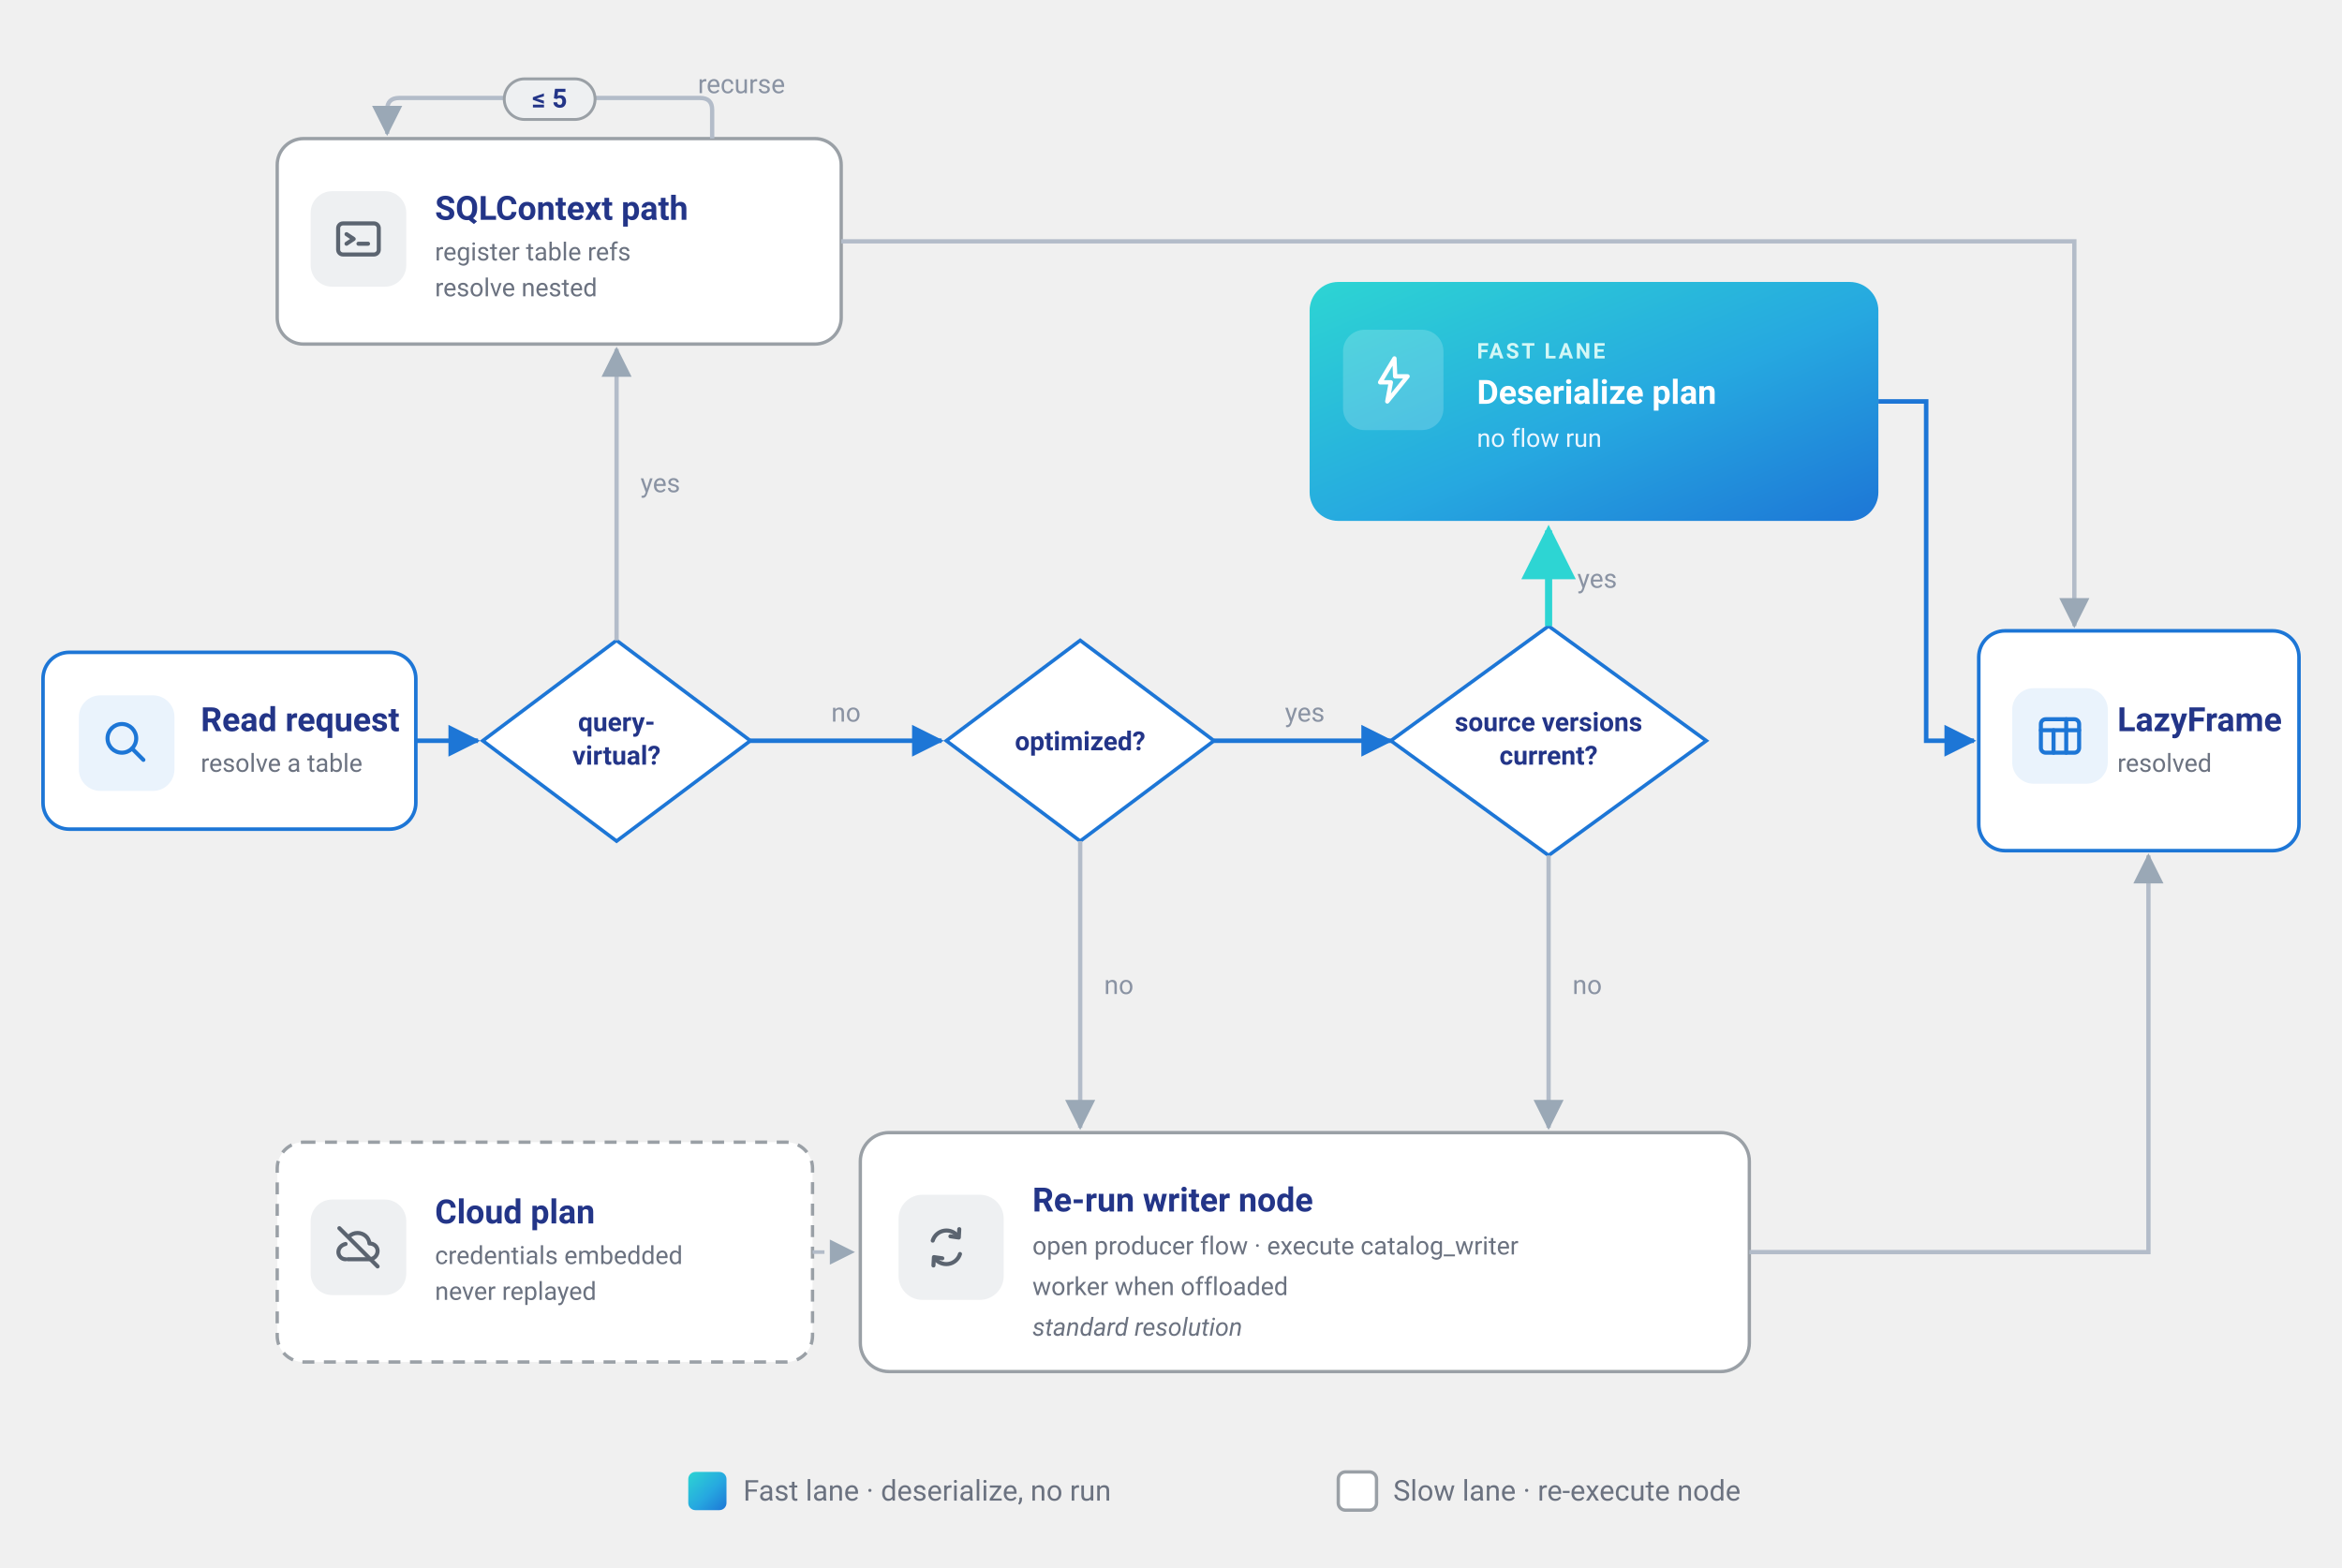
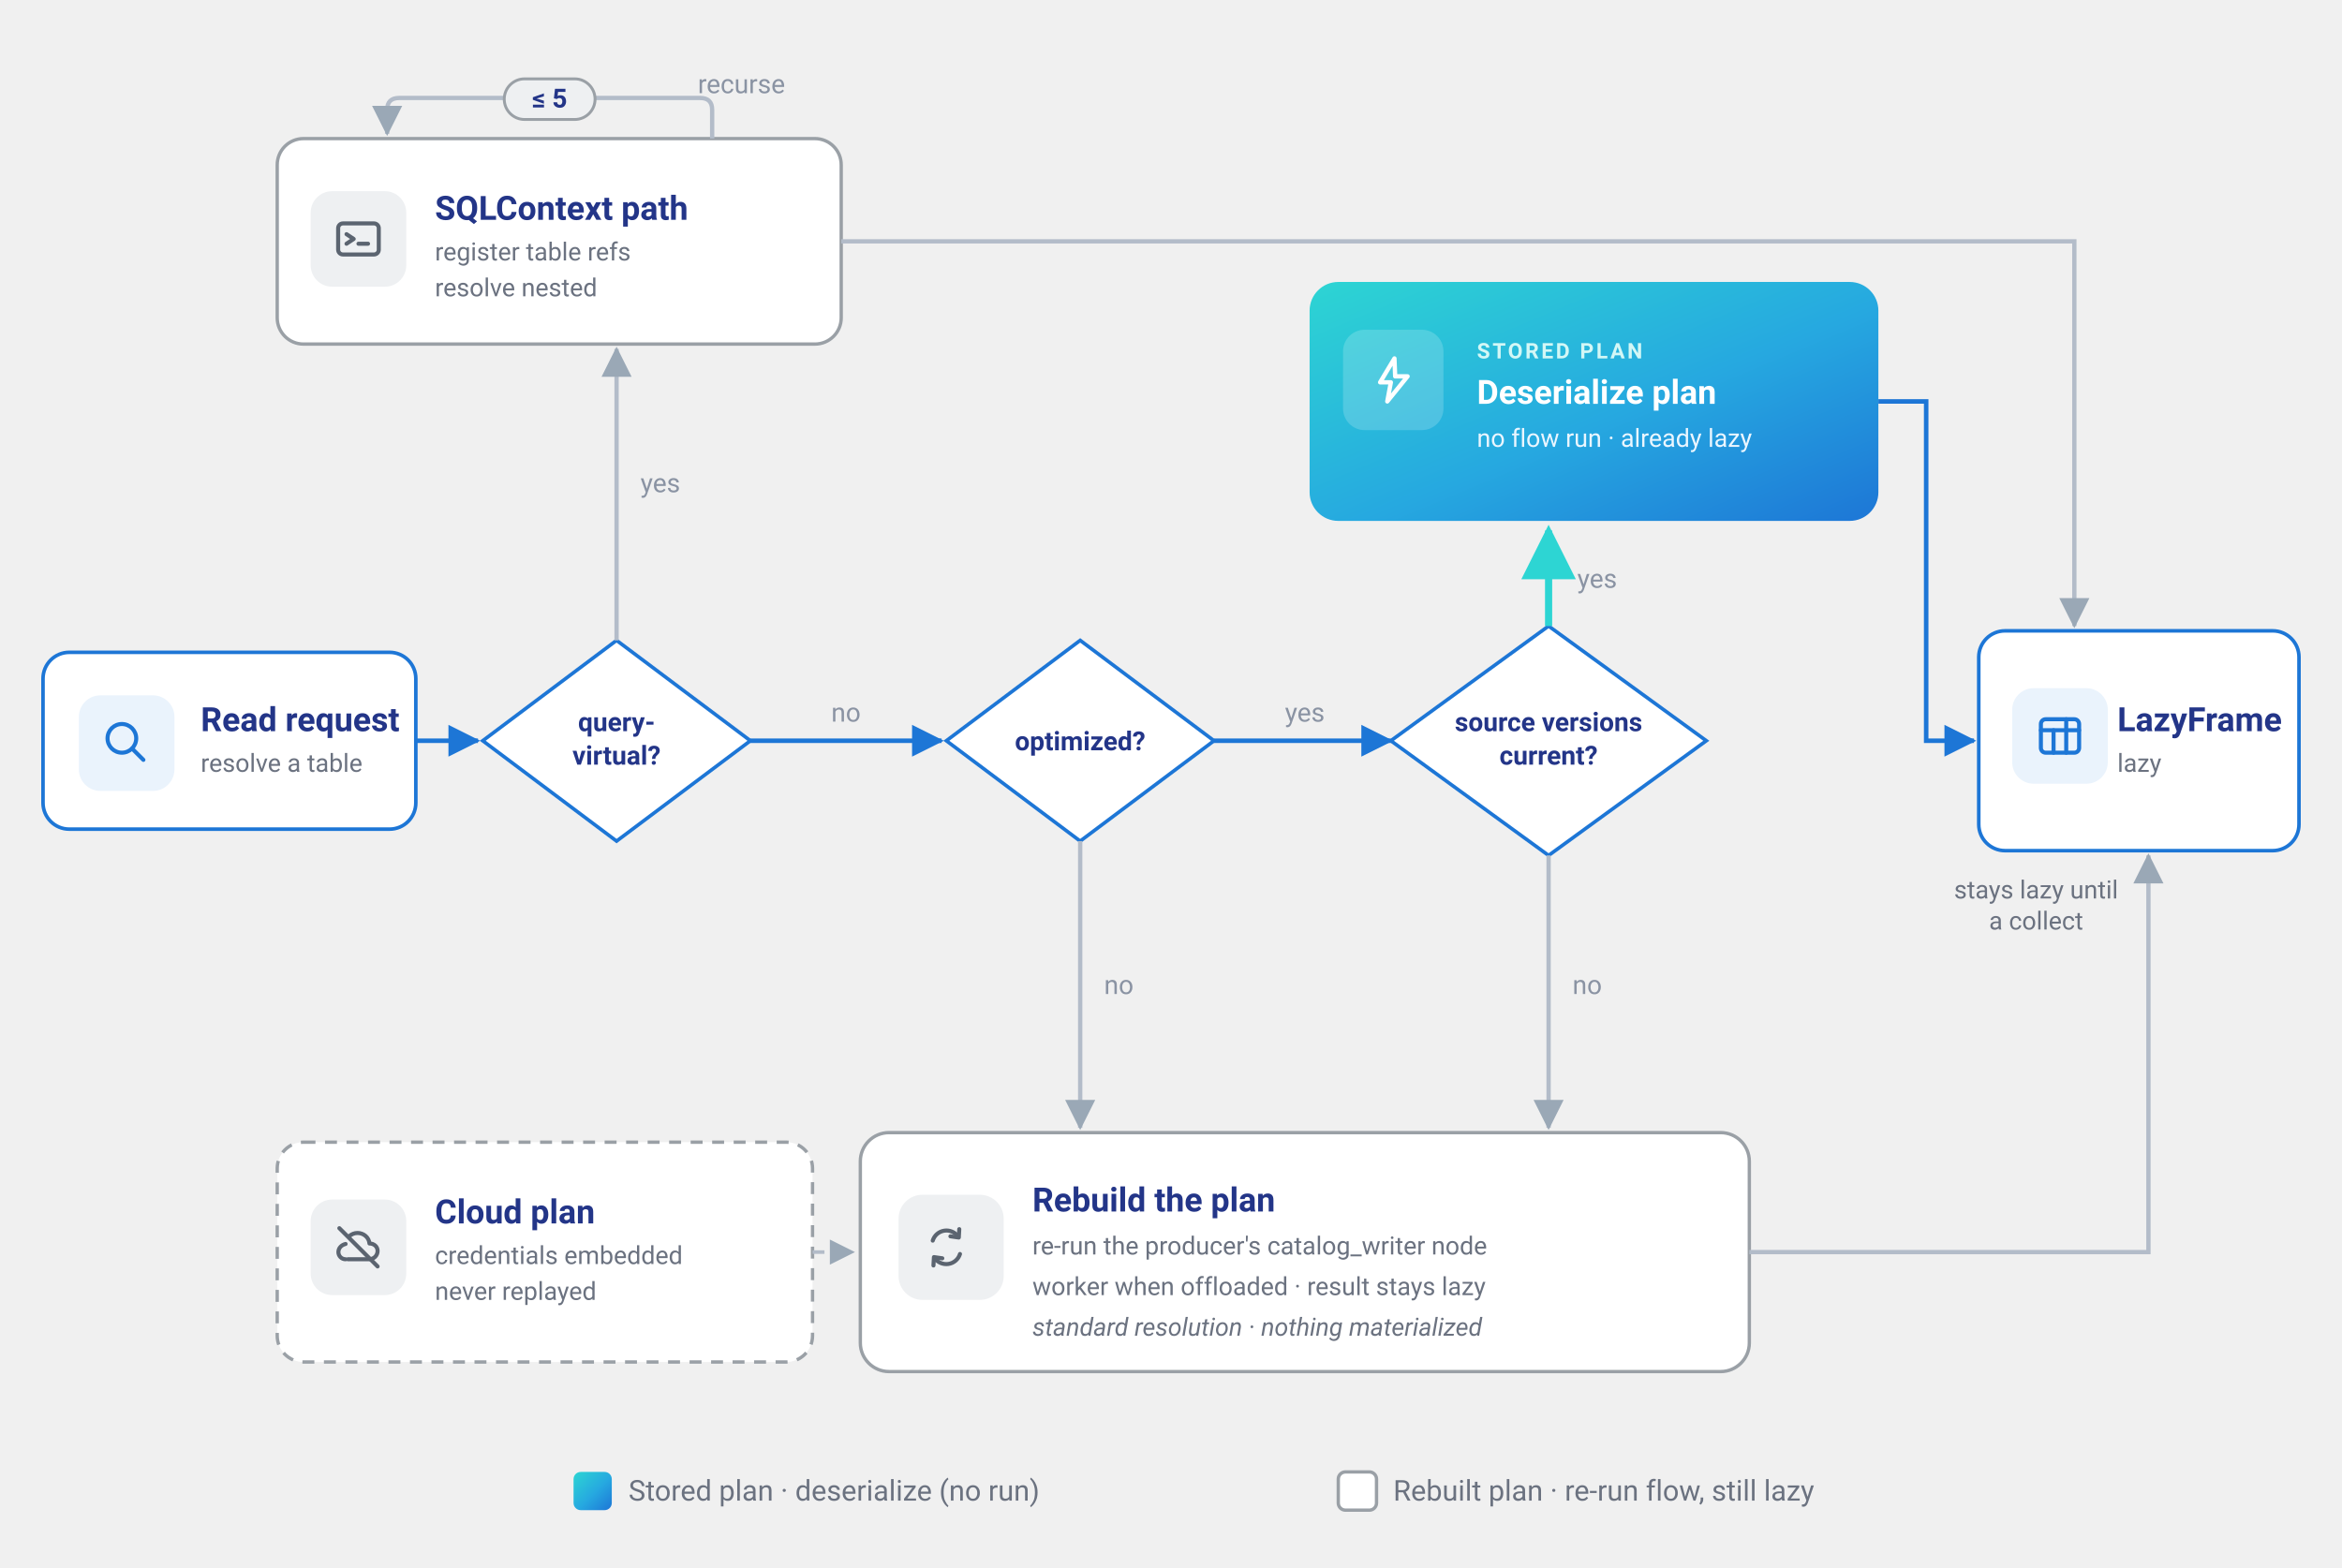
- <svg xmlns="http://www.w3.org/2000/svg" viewBox="0 0 980 656" role="img" aria-label="Virtual-table read resolution: a read request checks whether the table is query-virtual and takes the SQL context path recursing up to five levels; otherwise it checks whether the table is optimized and its source versions are current — if so it deserializes the stored plan on a fast lane, otherwise it re-executes the producer's catalog_writer node on a slow lane, which a serialized cloud plan is forced onto. Every path resolves to a LazyFrame.">
+ <svg xmlns="http://www.w3.org/2000/svg" viewBox="0 0 980 656" role="img" aria-label="Virtual-table read resolution, which always yields a lazy LazyFrame. A read checks whether the table is query-virtual and takes the SQL-context path (recursing up to five levels); otherwise, if the table is optimized and its source Delta versions are still current, the stored LazyFrame plan is deserialized with no flow run; if the table is not optimized, is stale, or is a cloud plan (which is never replayed), the producer flow's catalog_writer node is re-run to rebuild the plan. Both paths return a LazyFrame that stays lazy — nothing is materialized until a collect (a write, a visualization, or a catalog query) forces it.">
  <defs>
    <linearGradient id="brand" x1="0" y1="0" x2="1" y2="1">
      <stop offset="0" stop-color="#2DD5D3" />
      <stop offset="0.55" stop-color="#26A8E0" />
      <stop offset="1" stop-color="#1D76D6" />
    </linearGradient>
    <marker id="ah" markerWidth="10" markerHeight="10" refX="7.5" refY="4.5" orient="auto">
      <path d="M1,1 L8,4.5 L1,8 Z" fill="#9aa8b6" />
    </marker>
    <marker id="ahb" markerWidth="10" markerHeight="10" refX="7.5" refY="4.5" orient="auto">
      <path d="M1,1 L8,4.5 L1,8 Z" fill="#1D76D6" />
    </marker>
    <marker id="ahc" markerWidth="11" markerHeight="11" refX="7.8" refY="5" orient="auto">
      <path d="M1,1.2 L8.6,5 L1,8.8 Z" fill="#2DD5D3" />
    </marker>
  </defs>
  <style>
    .box  { fill:#ffffff; stroke:#9aa0a6; stroke-width:1.4; }
    .boxb { fill:#ffffff; stroke:#1D76D6; stroke-width:1.5; }
    .dia  { fill:#ffffff; stroke:#1D76D6; stroke-width:1.5; }
    .chip { fill:#eef0f2; }
    .chipb{ fill:#eaf3fc; }
    .ic   { fill:none; stroke:#5b6470; stroke-width:1.7; stroke-linecap:round; stroke-linejoin:round; }
    .icb  { fill:none; stroke:#1D76D6; stroke-width:1.7; stroke-linecap:round; stroke-linejoin:round; }
    .icw  { fill:none; stroke:#ffffff; stroke-width:1.8; stroke-linecap:round; stroke-linejoin:round; }
    .t    { font-family:Roboto,Arial,sans-serif; font-weight:600; font-size:14px; fill:#233588; }
    .tw   { font-family:Roboto,Arial,sans-serif; font-weight:600; font-size:14px; fill:#ffffff; }
    .s    { font-family:Roboto,Arial,sans-serif; font-size:10.5px; fill:#6b7280; }
    .sw   { font-family:Roboto,Arial,sans-serif; font-size:10.5px; fill:#eaf6ff; }
    .tag  { font-family:Roboto,Arial,sans-serif; font-weight:700; font-size:9px; fill:#d3f7f6; letter-spacing:1px; }
    .q    { font-family:Roboto,Arial,sans-serif; font-weight:600; font-size:11px; fill:#233588; }
    .albl { font-family:Roboto,Arial,sans-serif; font-size:11px; fill:#8a93a3; }
    .arw  { fill:none; stroke:#b3bcc9; stroke-width:1.8; }
    .arwb { fill:none; stroke:#1D76D6; stroke-width:1.9; }
    .arwc { fill:none; stroke:#2DD5D3; stroke-width:3; }
    .arwd { fill:none; stroke:#b3bcc9; stroke-width:1.5; stroke-dasharray:5 5; }
    .lgd  { font-family:Roboto,Arial,sans-serif; font-size:12px; fill:#6b7280; }
    .pill { fill:#eef0f2; stroke:#9aa0a6; stroke-width:1.2; }
  </style>
  <g>
    <rect class="boxb" x="18" y="273" width="156" height="74" rx="11" />
    <rect class="chipb" x="33" y="291" width="40" height="40" rx="9" />
    <g class="icb" transform="translate(41,299)">
      <circle cx="10" cy="10" r="6" />
      <line x1="14.3" y1="14.3" x2="19" y2="19" />
    </g>
    <text class="t" x="84" y="306">Read request</text>
    <text class="s" x="84" y="323">resolve a table</text>
  </g>
  <g>
    <rect class="box" x="116" y="58" width="236" height="86" rx="11" />
    <rect class="chip" x="130" y="80" width="40" height="40" rx="9" />
    <g class="ic" transform="translate(138,88)">
      <rect x="3.5" y="5.5" width="17" height="13" rx="2" />
      <path d="M7,10 L10,12 L7,14" />
      <line x1="12" y1="14" x2="16" y2="14" />
    </g>
    <text class="t" x="182" y="92">SQLContext path</text>
    <text class="s" x="182" y="109">register table refs</text>
    <text class="s" x="182" y="124">resolve nested</text>
  </g>
  <path class="arw" d="M298,58 V46 Q298,41 293,41 H167 Q162,41 162,46 V56" marker-end="url(#ah)" />
  <rect class="pill" x="211" y="33" width="38" height="17" rx="8.5" />
  <text class="q" x="230" y="45" text-anchor="middle" font-size="10">≤ 5</text>
  <text class="albl" x="292" y="39" font-size="10">recurse</text>
  <g>
    <rect x="548" y="118" width="238" height="100" rx="12" fill="url(#brand)" />
    <rect x="562" y="138" width="42" height="42" rx="9" fill="#ffffff" opacity="0.18" />
    <g class="icw" transform="translate(571,147)">
      <path d="M12.5,3 L6.5,13 H11 L9.5,21 L18,10.5 H12.8 Z" />
    </g>
-     <text class="tag" x="618" y="150">FAST LANE</text>
+     <text class="tag" x="618" y="150">STORED PLAN</text>
    <text class="tw" x="618" y="169">Deserialize plan</text>
-     <text class="sw" x="618" y="187">no flow run</text>
+     <text class="sw" x="618" y="187">no flow run · already lazy</text>
  </g>
  <g>
    <rect class="box" x="360" y="474" width="372" height="100" rx="12" />
    <rect class="chip" x="376" y="500" width="44" height="44" rx="10" />
    <g class="ic" transform="translate(384,510)">
      <path d="M6.3,9.2 A6,6 0 0 1 17,7.6" />
      <path d="M17.4,4.4 L17.2,7.9 L13.7,7.4" />
      <path d="M17.7,14.8 A6,6 0 0 1 7,16.4" />
      <path d="M6.6,19.6 L6.8,16.1 L10.3,16.6" />
    </g>
-     <text class="t" x="432" y="507">Re-run writer node</text>
-     <text class="s" x="432" y="525">open producer flow · execute catalog_writer</text>
-     <text class="s" x="432" y="542">worker when offloaded</text>
-     <text class="s" x="432" y="559" font-style="italic" fill="#8a93a3">standard resolution</text>
+     <text class="t" x="432" y="507">Rebuild the plan</text>
+     <text class="s" x="432" y="525">re-run the producer's catalog_writer node</text>
+     <text class="s" x="432" y="542">worker when offloaded · result stays lazy</text>
+     <text class="s" x="432" y="559" font-style="italic" fill="#8a93a3">standard resolution · nothing materialized</text>
  </g>
  <g>
    <rect class="box" x="116" y="478" width="224" height="92" rx="11" stroke-dasharray="5 4" />
    <rect class="chip" x="130" y="502" width="40" height="40" rx="9" />
    <g class="ic" transform="translate(138,510)">
      <path d="M7.6,17 H16.4 C18.5,17 20,15.4 20,13.5 C20,11.7 18.5,10.4 16.6,10.4 C16.4,7.9 14.2,6 11.6,6 C10.3,6 9.1,6.5 8.2,7.3" />
      <path d="M6.6,10.6 C4.9,11 3.6,12.3 3.6,14 C3.6,15.6 4.9,17 6.6,17" />
      <line x1="4" y1="4" x2="20" y2="20" />
    </g>
    <text class="t" x="182" y="512" font-size="13">Cloud plan</text>
    <text class="s" x="182" y="529">credentials embedded</text>
    <text class="s" x="182" y="544">never replayed</text>
  </g>
  <g>
    <rect class="boxb" x="828" y="264" width="134" height="92" rx="11" />
    <rect class="chipb" x="842" y="288" width="40" height="40" rx="9" />
    <g class="icb" transform="translate(850,296)">
      <rect x="4" y="5" width="16" height="14" rx="2" />
      <line x1="4" y1="9.6" x2="20" y2="9.6" />
      <line x1="9.3" y1="9.6" x2="9.3" y2="19" />
      <line x1="14.6" y1="5" x2="14.6" y2="19" />
    </g>
    <text class="t" x="886" y="306" font-size="13">LazyFrame</text>
-     <text class="s" x="886" y="323">resolved</text>
+     <text class="s" x="886" y="323">lazy</text>
  </g>
+   <text class="s" x="852" y="376" text-anchor="middle" font-size="9.5">stays lazy until</text>
+   <text class="s" x="852" y="389" text-anchor="middle" font-size="9.5">a collect</text>
  <polygon class="dia" points="258,268 314,310 258,352 202,310" />
  <text class="q" x="258" y="306" text-anchor="middle">query-</text>
  <text class="q" x="258" y="320" text-anchor="middle">virtual?</text>
  <polygon class="dia" points="452,268 508,310 452,352 396,310" />
  <text class="q" x="452" y="314" text-anchor="middle">optimized?</text>
  <polygon class="dia" points="648,262 714,310 648,358 582,310" />
  <text class="q" x="648" y="306" text-anchor="middle" font-size="10">source versions</text>
  <text class="q" x="648" y="320" text-anchor="middle" font-size="10">current?</text>
  <path class="arwb" d="M174,310 L200,310" marker-end="url(#ahb)" />
  <path class="arwb" d="M314,310 L394,310" marker-end="url(#ahb)" />
  <path class="arwb" d="M508,310 L582,310" marker-end="url(#ahb)" />
  <path class="arwb" d="M786,168 L806,168 L806,310 L826,310" marker-end="url(#ahb)" />
  <path class="arwc" d="M648,262 L648,222" marker-end="url(#ahc)" />
  <path class="arw" d="M258,268 L258,146" marker-end="url(#ah)" />
  <path class="arw" d="M352,101 L868,101 L868,262" marker-end="url(#ah)" />
  <path class="arw" d="M452,352 L452,472" marker-end="url(#ah)" />
  <path class="arw" d="M648,358 L648,472" marker-end="url(#ah)" />
  <path class="arw" d="M732,524 L899,524 L899,358" marker-end="url(#ah)" />
  <path class="arwd" d="M340,524 L357,524" marker-end="url(#ah)" />
  <text class="albl" x="354" y="302" text-anchor="middle">no</text>
  <text class="albl" x="546" y="302" text-anchor="middle">yes</text>
  <text class="albl" x="268" y="206">yes</text>
  <text class="albl" x="660" y="246">yes</text>
  <text class="albl" x="462" y="416">no</text>
  <text class="albl" x="658" y="416">no</text>
  <g>
-     <rect x="288" y="616" width="16" height="16" rx="3" fill="url(#brand)" />
-     <text class="lgd" x="311" y="628">Fast lane · deserialize, no run</text>
+     <rect x="240" y="616" width="16" height="16" rx="3" fill="url(#brand)" />
+     <text class="lgd" x="263" y="628">Stored plan · deserialize (no run)</text>
    <rect x="560" y="616" width="16" height="16" rx="3" fill="#ffffff" stroke="#9aa0a6" stroke-width="1.4" />
-     <text class="lgd" x="583" y="628">Slow lane · re-execute node</text>
+     <text class="lgd" x="583" y="628">Rebuilt plan · re-run flow, still lazy</text>
  </g>
</svg>
